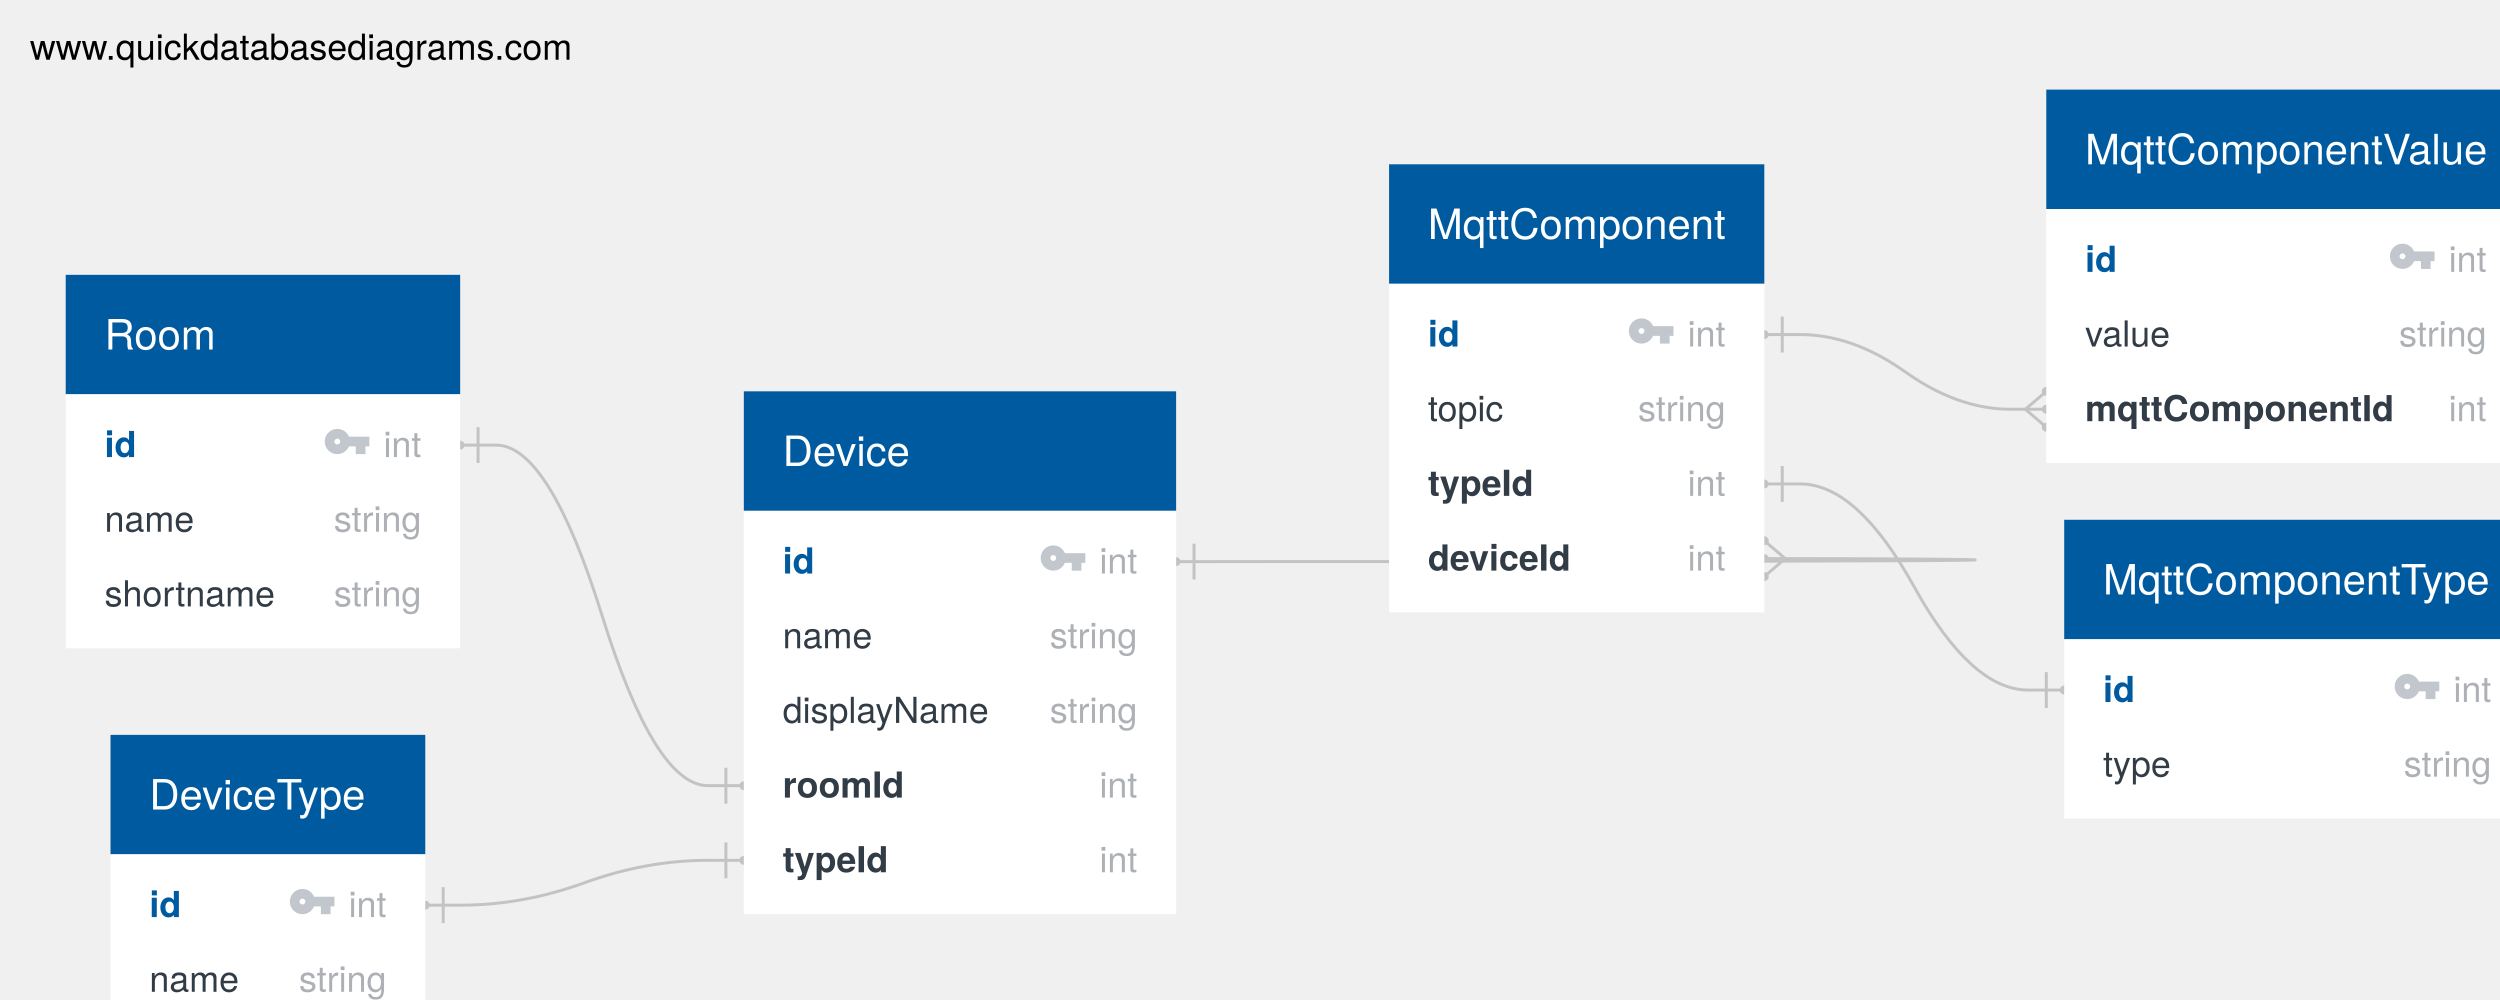
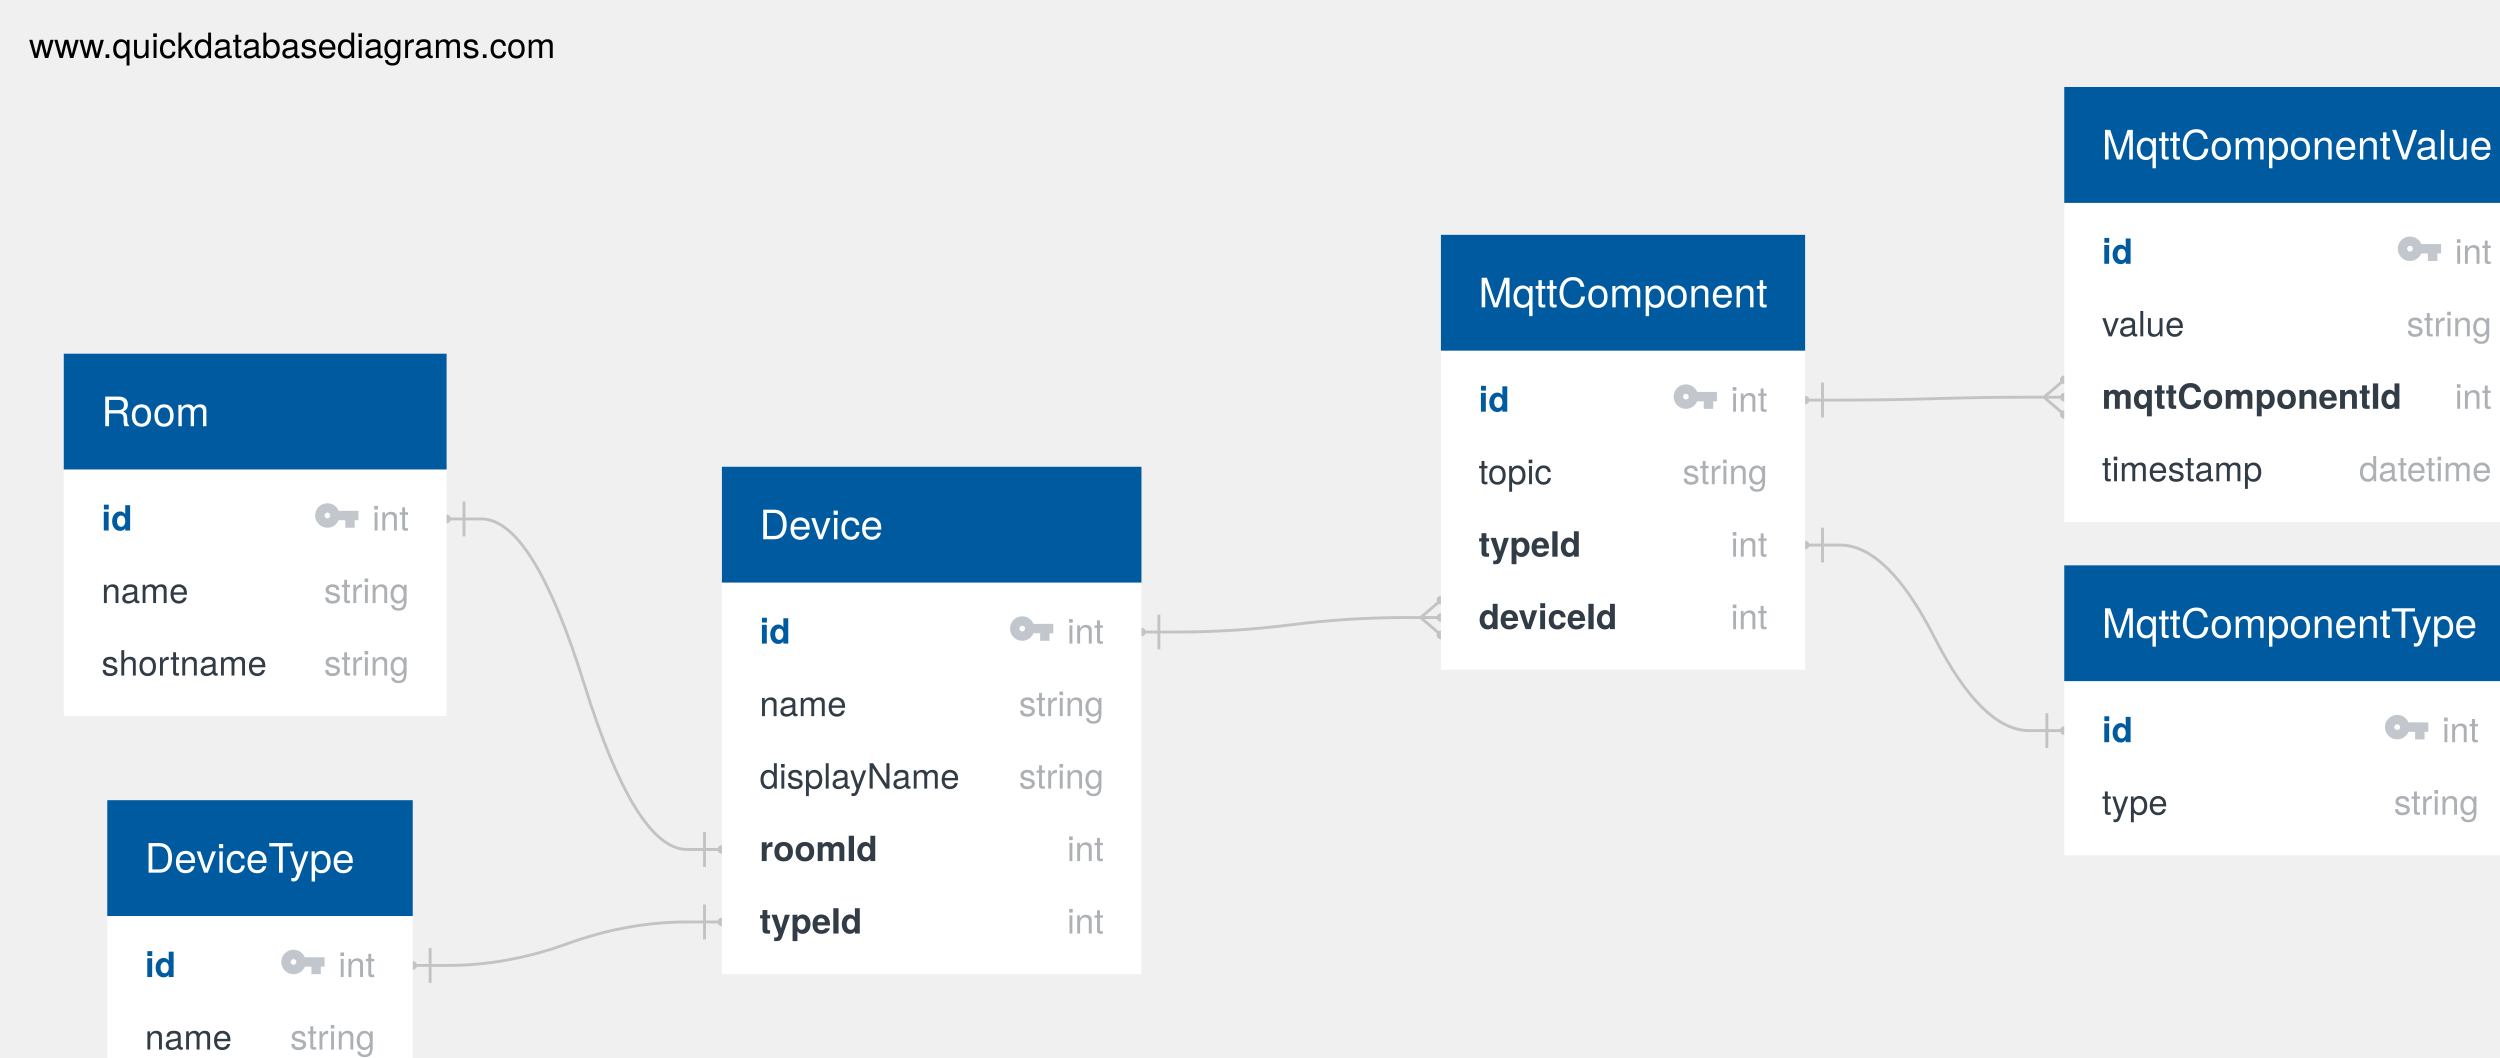
<svg xmlns="http://www.w3.org/2000/svg" class="diagram-root" style="background: #f5f6f6">
  <style>.diagram-root { font-family: "Helvetica Neue", sans-serif; font-size: 12px; } .t { overflow: visible; } .t-bg { y: 40; fill: #fff;   } .th { fill: #005aa0;   } .tht { fill: #fff; font-size: 14px;  } .tf { fill: #323c46; overflow: visible; } .tf.pk { fill: #005aa0; font-weight: bold; } .tf.fk { font-weight: bold; } .ty { fill: #adb1b5; font-weight: normal; text-anchor: end; } .r { fill: transparent; stroke: #c3c3c3; stroke-width: 1; } .l { stroke: 1; } .i { fill: #c2c7ce; stroke: #c2c7ce; } .i.ix { fill: #afb3b6; stroke: #000; } .fa { fill: transparent; overflow: visible; } .fa .bg.hover { fill: #f7f7f7; } .c { cy: 12; r: 4; stroke: #d2d2dc; fill: #d2d2dc; } .hr { fill: transparent; stroke: #323c46; stroke-opacity: 0.035; stroke-width: 13; } .dc { stroke: #fa5a3c; fill: #fa5a3c; } .x { stroke: white; stroke-width: 1; } .hl .th { fill: #1b9bff; } .hl .tht {  } .fhl .bg { fill: #e7f4ff; } .fhls .bg {  } .r.hl { stroke: #1b9bff; } .dim { opacity: 0.25; }</style>
-   <g class="drawing-wrapper" transform="translate(5, -41) scale(1,1)">
+   <g class="drawing-wrapper" transform="translate(5, -11) scale(1,1)">
    <g class="rs">
      <path d="M 244 304 m -1, 0 a 1,1 0 1,0 2,0 a 1,1 0 1,0 -2,0 M 244 304 m -0.5, 0 a 0.5,0.5 0 1,0 1,0 a 0.5,0.5 0 1,0 -1,0  M244 304 L244 304 232 304 M238 310 L238 310 238 298 M232 304 Q 214.26 304, 196.52 247 T 161.04 190 M 149.04 190 m -1, 0 a 1,1 0 1,0 2,0 a 1,1 0 1,0 -2,0 M 149.04 190 m -0.5, 0 a 0.5,0.5 0 1,0 1,0 a 0.5,0.5 0 1,0 -1,0  M149.04 190 L149.04 190 161.04 190 M155.04 196 L155.04 196 155.04 184" id="h3699608569" class="r" />
      <path d="M 244 329 m -1, 0 a 1,1 0 1,0 2,0 a 1,1 0 1,0 -2,0 M 244 329 m -0.5, 0 a 0.5,0.5 0 1,0 1,0 a 0.5,0.5 0 1,0 -1,0  M244 329 L244 329 232 329 M238 335 L238 335 238 323 M232 329 Q 211.34 329, 190.68 336.5 T 149.36 344 M 137.36 344 m -1, 0 a 1,1 0 1,0 2,0 a 1,1 0 1,0 -2,0 M 137.36 344 m -0.5, 0 a 0.5,0.5 0 1,0 1,0 a 0.5,0.5 0 1,0 -1,0  M137.36 344 L137.36 344 149.36 344 M143.36 350 L143.36 350 143.36 338" id="h3537670623" class="r" />
-       <path d="M 585.61 203 m -1, 0 a 1,1 0 1,0 2,0 a 1,1 0 1,0 -2,0 M 585.61 203 m -0.5, 0 a 0.5,0.5 0 1,0 1,0 a 0.5,0.5 0 1,0 -1,0  M585.61 203 L585.61 203 597.61 203 M591.61 209 L591.61 209 591.61 197 M597.61 203 Q 616.71 203, 635.81 237.5 T 674 272 M 686 272 m -1, 0 a 1,1 0 1,0 2,0 a 1,1 0 1,0 -2,0 M 686 272 m -0.5, 0 a 0.5,0.5 0 1,0 1,0 a 0.5,0.5 0 1,0 -1,0  M686 272 L686 272 674 272 M680 278 L680 278 680 266" id="h4060707354" class="r" />
-       <path d="M 585.61 228 m -1, 0 a 1,1 0 1,0 2,0 a 1,1 0 1,0 -2,0 M 585.61 228 m -0.5, 0 a 0.5,0.5 0 1,0 1,0 a 0.5,0.5 0 1,0 -1,0  M585.61 228 L585.61 228 597.61 228 M 585.61 234 m -1, 0 a 1,1 0 1,0 2,0 a 1,1 0 1,0 -2,0 M 585.61 234 m -0.5, 0 a 0.5,0.5 0 1,0 1,0 a 0.5,0.5 0 1,0 -1,0  M585.61 234 L585.61 234 592.61 228 585.61 222 M 585.61 222 m -1, 0 a 1,1 0 1,0 2,0 a 1,1 0 1,0 -2,0 M 585.61 222 m -0.5, 0 a 0.5,0.5 0 1,0 1,0 a 0.5,0.5 0 1,0 -1,0  M597.61 228 C 647.61 228, 765.75 229, 400.71 229 M 388.71 229 m -1, 0 a 1,1 0 1,0 2,0 a 1,1 0 1,0 -2,0 M 388.71 229 m -0.5, 0 a 0.5,0.5 0 1,0 1,0 a 0.5,0.5 0 1,0 -1,0  M388.71 229 L388.71 229 400.71 229 M394.71 235 L394.71 235 394.71 223" id="h2762248460" class="r" />
-       <path d="M 680 178 m -1, 0 a 1,1 0 1,0 2,0 a 1,1 0 1,0 -2,0 M 680 178 m -0.5, 0 a 0.5,0.5 0 1,0 1,0 a 0.5,0.5 0 1,0 -1,0  M680 178 L680 178 668 178 M 680 184 m -1, 0 a 1,1 0 1,0 2,0 a 1,1 0 1,0 -2,0 M 680 184 m -0.5, 0 a 0.5,0.5 0 1,0 1,0 a 0.5,0.5 0 1,0 -1,0  M680 184 L680 184 673 178 680 172 M 680 172 m -1, 0 a 1,1 0 1,0 2,0 a 1,1 0 1,0 -2,0 M 680 172 m -0.5, 0 a 0.5,0.5 0 1,0 1,0 a 0.5,0.5 0 1,0 -1,0  M668 178 Q 650.41 178, 632.81 165.5 T 597.61 153 M 585.61 153 m -1, 0 a 1,1 0 1,0 2,0 a 1,1 0 1,0 -2,0 M 585.61 153 m -0.5, 0 a 0.5,0.5 0 1,0 1,0 a 0.5,0.5 0 1,0 -1,0  M585.61 153 L585.61 153 597.61 153 M591.61 159 L591.61 159 591.61 147" id="h3137167559" class="r" />
+       <path d="M 617.61 199 m -1, 0 a 1,1 0 1,0 2,0 a 1,1 0 1,0 -2,0 M 617.61 199 m -0.5, 0 a 0.5,0.5 0 1,0 1,0 a 0.5,0.5 0 1,0 -1,0  M617.61 199 L617.61 199 629.61 199 M623.61 205 L623.61 205 623.61 193 M629.61 199 Q 645.96 199, 662.31 231 T 695 263 M 707 263 m -1, 0 a 1,1 0 1,0 2,0 a 1,1 0 1,0 -2,0 M 707 263 m -0.5, 0 a 0.5,0.5 0 1,0 1,0 a 0.5,0.5 0 1,0 -1,0  M707 263 L707 263 695 263 M701 269 L701 269 701 257" id="h4060707354" class="r" />
+       <path d="M 492 224 m -1, 0 a 1,1 0 1,0 2,0 a 1,1 0 1,0 -2,0 M 492 224 m -0.5, 0 a 0.5,0.5 0 1,0 1,0 a 0.5,0.5 0 1,0 -1,0  M492 224 L492 224 480 224 M 492 230 m -1, 0 a 1,1 0 1,0 2,0 a 1,1 0 1,0 -2,0 M 492 230 m -0.5, 0 a 0.5,0.5 0 1,0 1,0 a 0.5,0.5 0 1,0 -1,0  M492 230 L492 230 485 224 492 218 M 492 218 m -1, 0 a 1,1 0 1,0 2,0 a 1,1 0 1,0 -2,0 M 492 218 m -0.5, 0 a 0.5,0.5 0 1,0 1,0 a 0.5,0.5 0 1,0 -1,0  M480 224 Q 460.18 224, 440.36 226.5 T 400.71 229 M 388.71 229 m -1, 0 a 1,1 0 1,0 2,0 a 1,1 0 1,0 -2,0 M 388.71 229 m -0.5, 0 a 0.5,0.5 0 1,0 1,0 a 0.5,0.5 0 1,0 -1,0  M388.71 229 L388.71 229 400.71 229 M394.71 235 L394.71 235 394.71 223" id="h2762248460" class="r" />
+       <path d="M 707 148 m -1, 0 a 1,1 0 1,0 2,0 a 1,1 0 1,0 -2,0 M 707 148 m -0.5, 0 a 0.5,0.5 0 1,0 1,0 a 0.5,0.5 0 1,0 -1,0  M707 148 L707 148 695 148 M 707 154 m -1, 0 a 1,1 0 1,0 2,0 a 1,1 0 1,0 -2,0 M 707 154 m -0.5, 0 a 0.5,0.5 0 1,0 1,0 a 0.5,0.5 0 1,0 -1,0  M707 154 L707 154 700 148 707 142 M 707 142 m -1, 0 a 1,1 0 1,0 2,0 a 1,1 0 1,0 -2,0 M 707 142 m -0.5, 0 a 0.5,0.5 0 1,0 1,0 a 0.5,0.5 0 1,0 -1,0  M695 148 Q 678.66 148, 662.31 148.5 T 629.61 149 M 617.61 149 m -1, 0 a 1,1 0 1,0 2,0 a 1,1 0 1,0 -2,0 M 617.61 149 m -0.5, 0 a 0.5,0.5 0 1,0 1,0 a 0.5,0.5 0 1,0 -1,0  M617.61 149 L617.61 149 629.61 149 M623.61 155 L623.61 155 623.61 143" id="h3137167559" class="r" />
    </g>
    <g class="hrs" />
    <g class="ts">
      <svg width="132.04" height="125" x="17" y="133" id="h1532762019" class="t">
        <rect height="40" width="132.04" class="th" />
        <text x="13" y="25" class="tht">Room</text>
        <rect height="85" width="132.04" class="t-bg" />
        <text x="13" y="61" class="tf pk">id<tspan x="119.04" class="ty">int</tspan>
        </text>
        <path d="M7,14A2,2 0 0,1 5,12A2,2 0 0,1 7,10A2,2 0 0,1 9,12A2,2 0 0,1 7,14M12.65,10C11.83,7.67 9.61,6 7, 6A6, 6 0 0, 0 1, 12A6, 6 0 0, 0 7, 18C9.61, 18 11.83, 16.33 12.65, 14H17V18H21V14H23V10H12.65Z" class="i pk" transform="translate(86.36617, 48) scale(0.65)" />
        <text x="13" y="86" class="tf">name<tspan x="119.04" class="ty">string</tspan>
        </text>
        <text x="13" y="111" class="tf">shortname<tspan x="119.04" class="ty">string</tspan>
        </text>
      </svg>
      <svg width="105.36" height="100" x="32" y="287" id="h729727525" class="t">
        <rect height="40" width="105.36" class="th" />
        <text x="13" y="25" class="tht">DeviceType</text>
        <rect height="60" width="105.36" class="t-bg" />
        <text x="13" y="61" class="tf pk">id<tspan x="92.36" class="ty">int</tspan>
        </text>
        <path d="M7,14A2,2 0 0,1 5,12A2,2 0 0,1 7,10A2,2 0 0,1 9,12A2,2 0 0,1 7,14M12.65,10C11.83,7.67 9.61,6 7, 6A6, 6 0 0, 0 1, 12A6, 6 0 0, 0 7, 18C9.61, 18 11.83, 16.33 12.65, 14H17V18H21V14H23V10H12.65Z" class="i pk" transform="translate(59.68617, 48) scale(0.65)" />
        <text x="13" y="86" class="tf">name<tspan x="92.36" class="ty">string</tspan>
        </text>
      </svg>
      <svg width="144.71" height="175" x="244" y="172" id="h2177902783" class="t">
        <rect height="40" width="144.71" class="th" />
        <text x="13" y="25" class="tht">Device</text>
        <rect height="135" width="144.71" class="t-bg" />
        <text x="13" y="61" class="tf pk">id<tspan x="131.71" class="ty">int</tspan>
        </text>
        <path d="M7,14A2,2 0 0,1 5,12A2,2 0 0,1 7,10A2,2 0 0,1 9,12A2,2 0 0,1 7,14M12.65,10C11.83,7.67 9.61,6 7, 6A6, 6 0 0, 0 1, 12A6, 6 0 0, 0 7, 18C9.61, 18 11.83, 16.33 12.65, 14H17V18H21V14H23V10H12.65Z" class="i pk" transform="translate(99.03617, 48) scale(0.65)" />
        <text x="13" y="86" class="tf">name<tspan x="131.71" class="ty">string</tspan>
        </text>
        <text x="13" y="111" class="tf">displayName<tspan x="131.71" class="ty">string</tspan>
        </text>
        <text x="13" y="136" class="tf fk">roomId<tspan x="131.71" class="ty">int</tspan>
        </text>
        <text x="13" y="161" class="tf fk">typeId<tspan x="131.71" class="ty">int</tspan>
        </text>
      </svg>
-       <svg width="155.96" height="100" x="686" y="215" id="h1306226928" class="t">
-         <rect height="40" width="155.96" class="th" />
-         <text x="13" y="25" class="tht">MqttComponentType</text>
-         <rect height="60" width="155.96" class="t-bg" />
-         <text x="13" y="61" class="tf pk">id<tspan x="142.96" class="ty">int</tspan>
-         </text>
-         <path d="M7,14A2,2 0 0,1 5,12A2,2 0 0,1 7,10A2,2 0 0,1 9,12A2,2 0 0,1 7,14M12.65,10C11.83,7.67 9.61,6 7, 6A6, 6 0 0, 0 1, 12A6, 6 0 0, 0 7, 18C9.61, 18 11.83, 16.33 12.65, 14H17V18H21V14H23V10H12.65Z" class="i pk" transform="translate(110.2862, 48) scale(0.65)" />
-         <text x="13" y="86" class="tf">type<tspan x="142.96" class="ty">string</tspan>
-         </text>
-       </svg>
-       <svg width="125.61" height="150" x="460" y="96" id="h1674238247" class="t">
+       <svg width="125.61" height="150" x="492" y="92" id="h1674238247" class="t">
        <rect height="40" width="125.61" class="th" />
        <text x="13" y="25" class="tht">MqttComponent</text>
        <rect height="110" width="125.61" class="t-bg" />
        <text x="13" y="61" class="tf pk">id<tspan x="112.61" class="ty">int</tspan>
        </text>
        <path d="M7,14A2,2 0 0,1 5,12A2,2 0 0,1 7,10A2,2 0 0,1 9,12A2,2 0 0,1 7,14M12.65,10C11.83,7.67 9.61,6 7, 6A6, 6 0 0, 0 1, 12A6, 6 0 0, 0 7, 18C9.61, 18 11.83, 16.33 12.65, 14H17V18H21V14H23V10H12.65Z" class="i pk" transform="translate(79.93617, 48) scale(0.65)" />
        <text x="13" y="86" class="tf">topic<tspan x="112.61" class="ty">string</tspan>
        </text>
        <text x="13" y="111" class="tf fk">typeId<tspan x="112.61" class="ty">int</tspan>
        </text>
        <text x="13" y="136" class="tf fk">deviceId<tspan x="112.61" class="ty">int</tspan>
        </text>
      </svg>
-       <svg width="160.37" height="125" x="680" y="71" id="h1743695041" class="t">
+       <svg width="155.96" height="100" x="707" y="206" id="h1306226928" class="t">
+         <rect height="40" width="155.96" class="th" />
+         <text x="13" y="25" class="tht">MqttComponentType</text>
+         <rect height="60" width="155.96" class="t-bg" />
+         <text x="13" y="61" class="tf pk">id<tspan x="142.96" class="ty">int</tspan>
+         </text>
+         <path d="M7,14A2,2 0 0,1 5,12A2,2 0 0,1 7,10A2,2 0 0,1 9,12A2,2 0 0,1 7,14M12.65,10C11.83,7.67 9.61,6 7, 6A6, 6 0 0, 0 1, 12A6, 6 0 0, 0 7, 18C9.61, 18 11.83, 16.33 12.65, 14H17V18H21V14H23V10H12.65Z" class="i pk" transform="translate(110.2862, 48) scale(0.65)" />
+         <text x="13" y="86" class="tf">type<tspan x="142.96" class="ty">string</tspan>
+         </text>
+       </svg>
+       <svg width="160.37" height="150" x="707" y="41" id="h1743695041" class="t">
        <rect height="40" width="160.37" class="th" />
        <text x="13" y="25" class="tht">MqttComponentValue</text>
-         <rect height="85" width="160.37" class="t-bg" />
+         <rect height="110" width="160.37" class="t-bg" />
        <text x="13" y="61" class="tf pk">id<tspan x="147.37" class="ty">int</tspan>
        </text>
        <path d="M7,14A2,2 0 0,1 5,12A2,2 0 0,1 7,10A2,2 0 0,1 9,12A2,2 0 0,1 7,14M12.65,10C11.83,7.67 9.61,6 7, 6A6, 6 0 0, 0 1, 12A6, 6 0 0, 0 7, 18C9.61, 18 11.83, 16.33 12.65, 14H17V18H21V14H23V10H12.65Z" class="i pk" transform="translate(114.6962, 48) scale(0.65)" />
        <text x="13" y="86" class="tf">value<tspan x="147.37" class="ty">string</tspan>
        </text>
        <text x="13" y="111" class="tf fk">mqttComponentId<tspan x="147.37" class="ty">int</tspan>
        </text>
+         <text x="13" y="136" class="tf">timestamp<tspan x="147.37" class="ty">datetime</tspan>
+         </text>
      </svg>
    </g>
  </g>
  <text class="qdbd-link" x="10" y="20">www.quickdatabasediagrams.com</text>
</svg>
